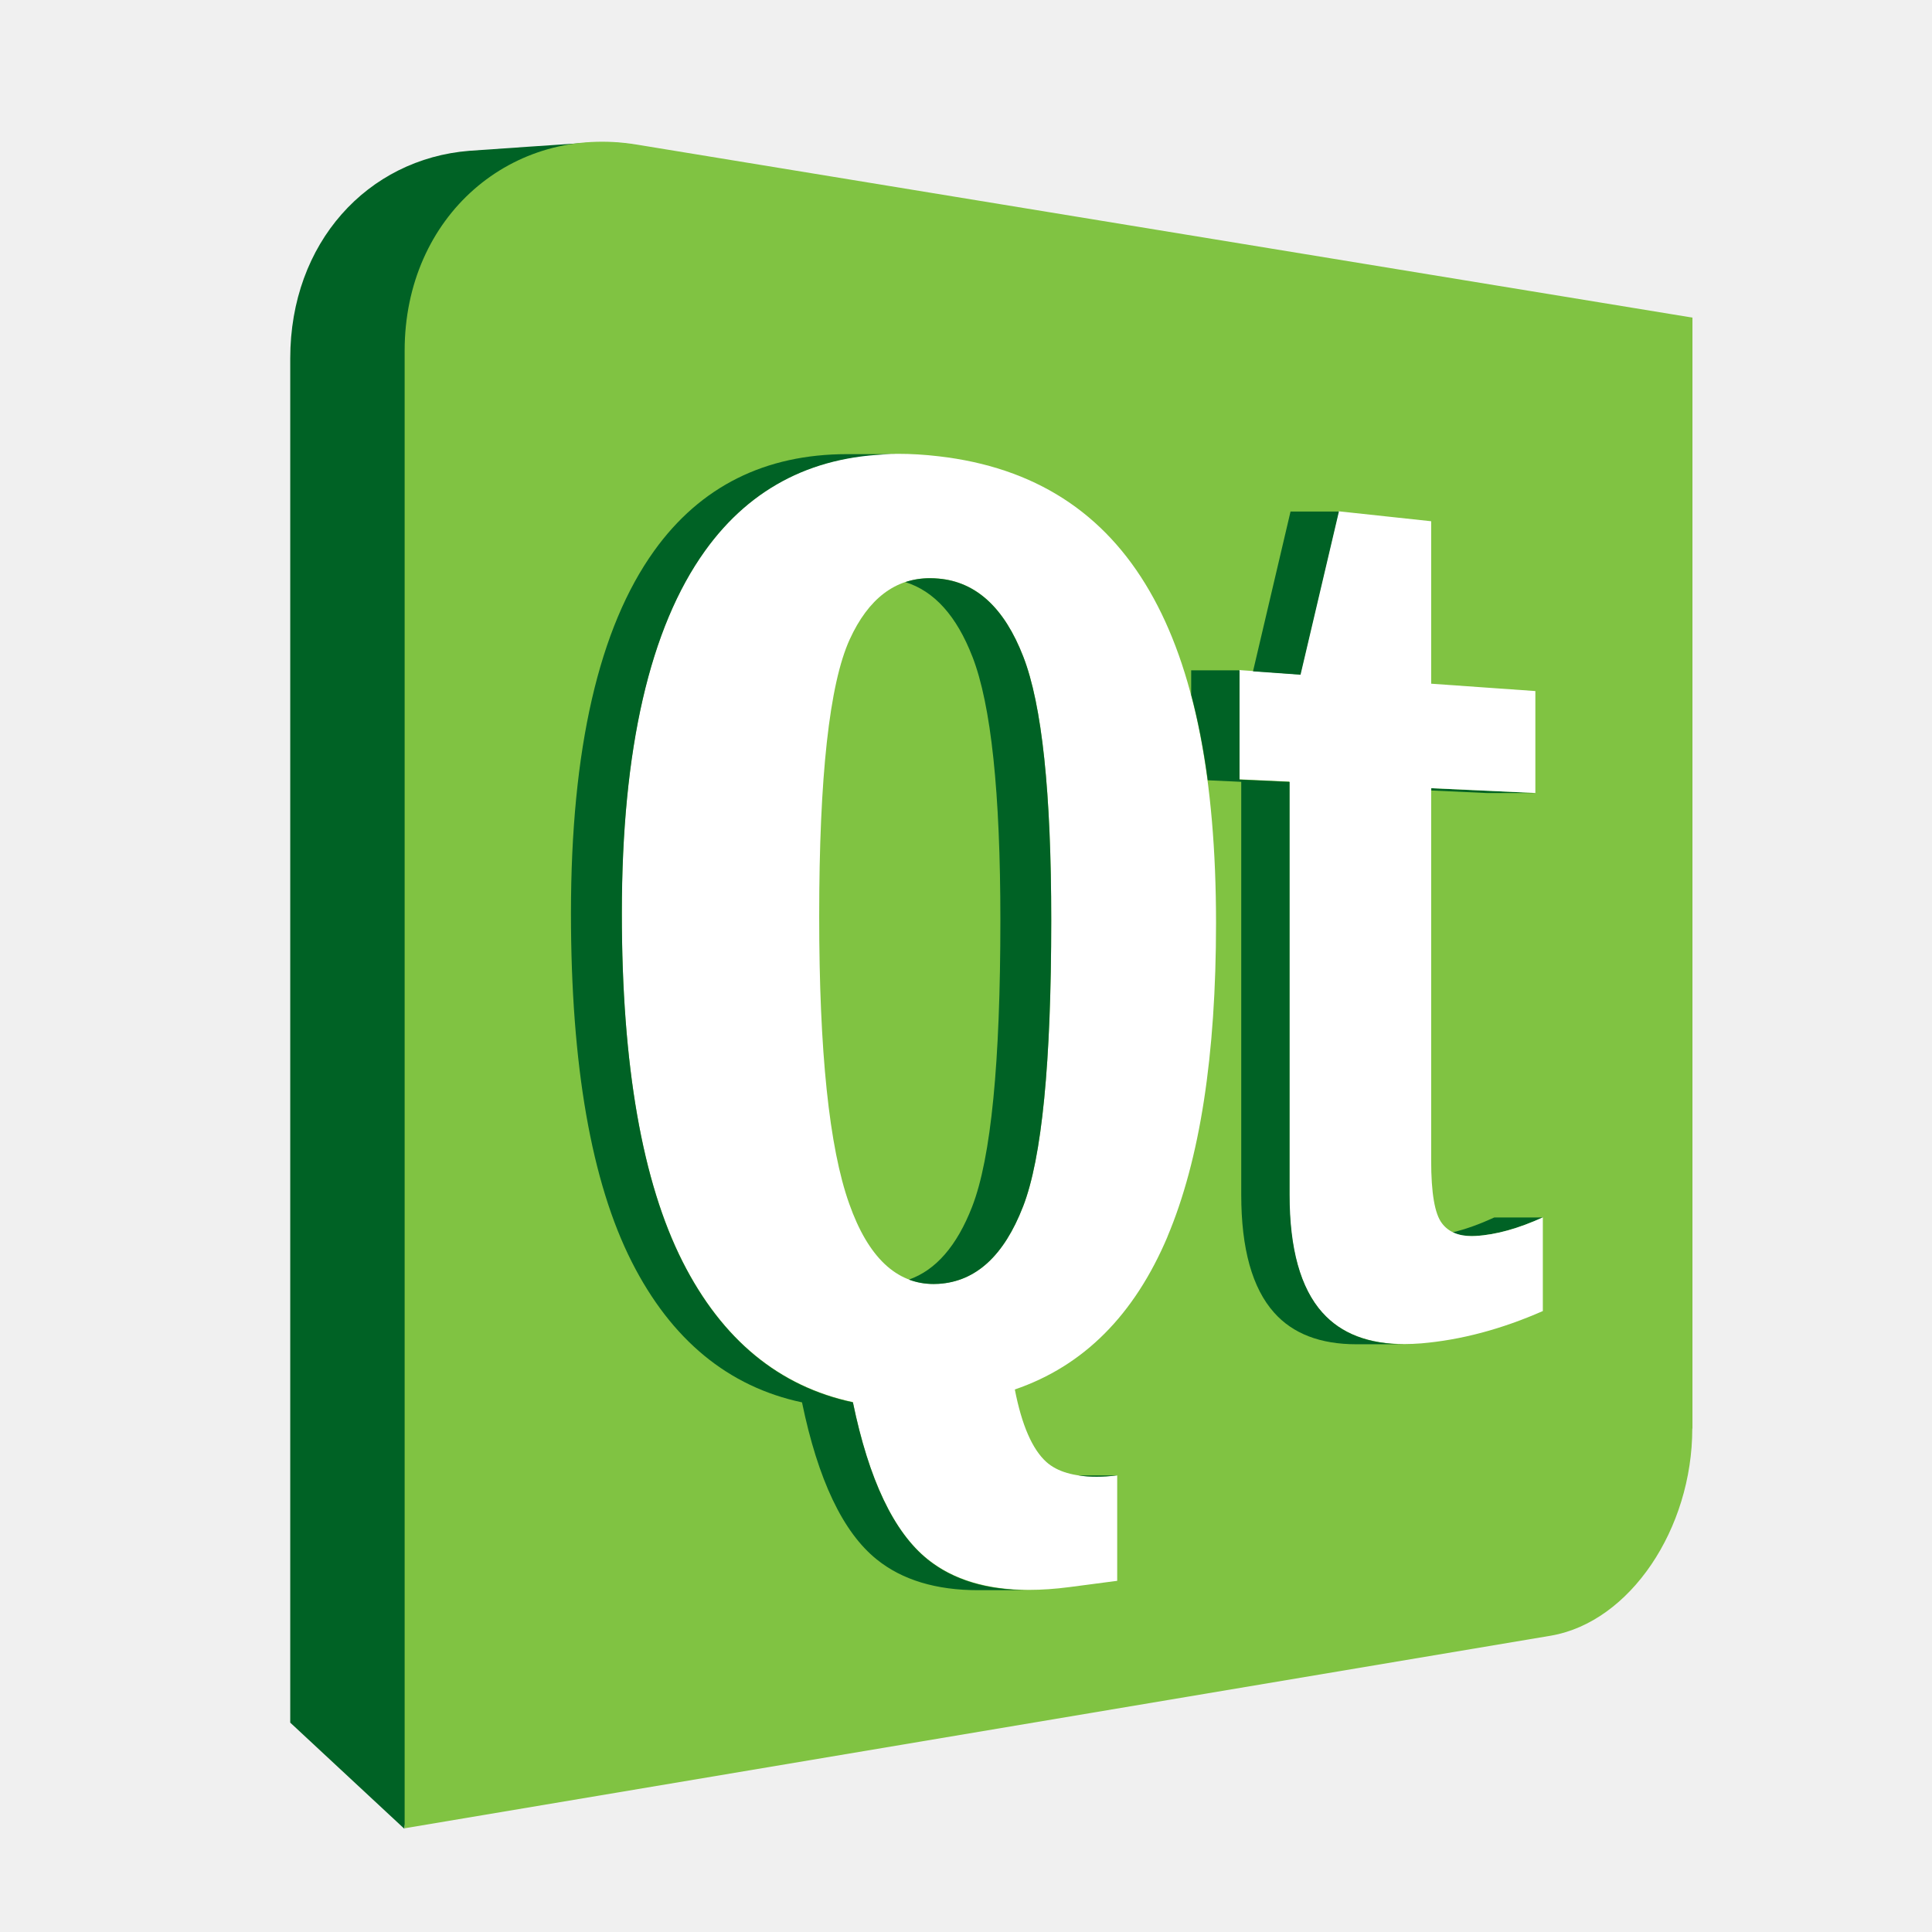
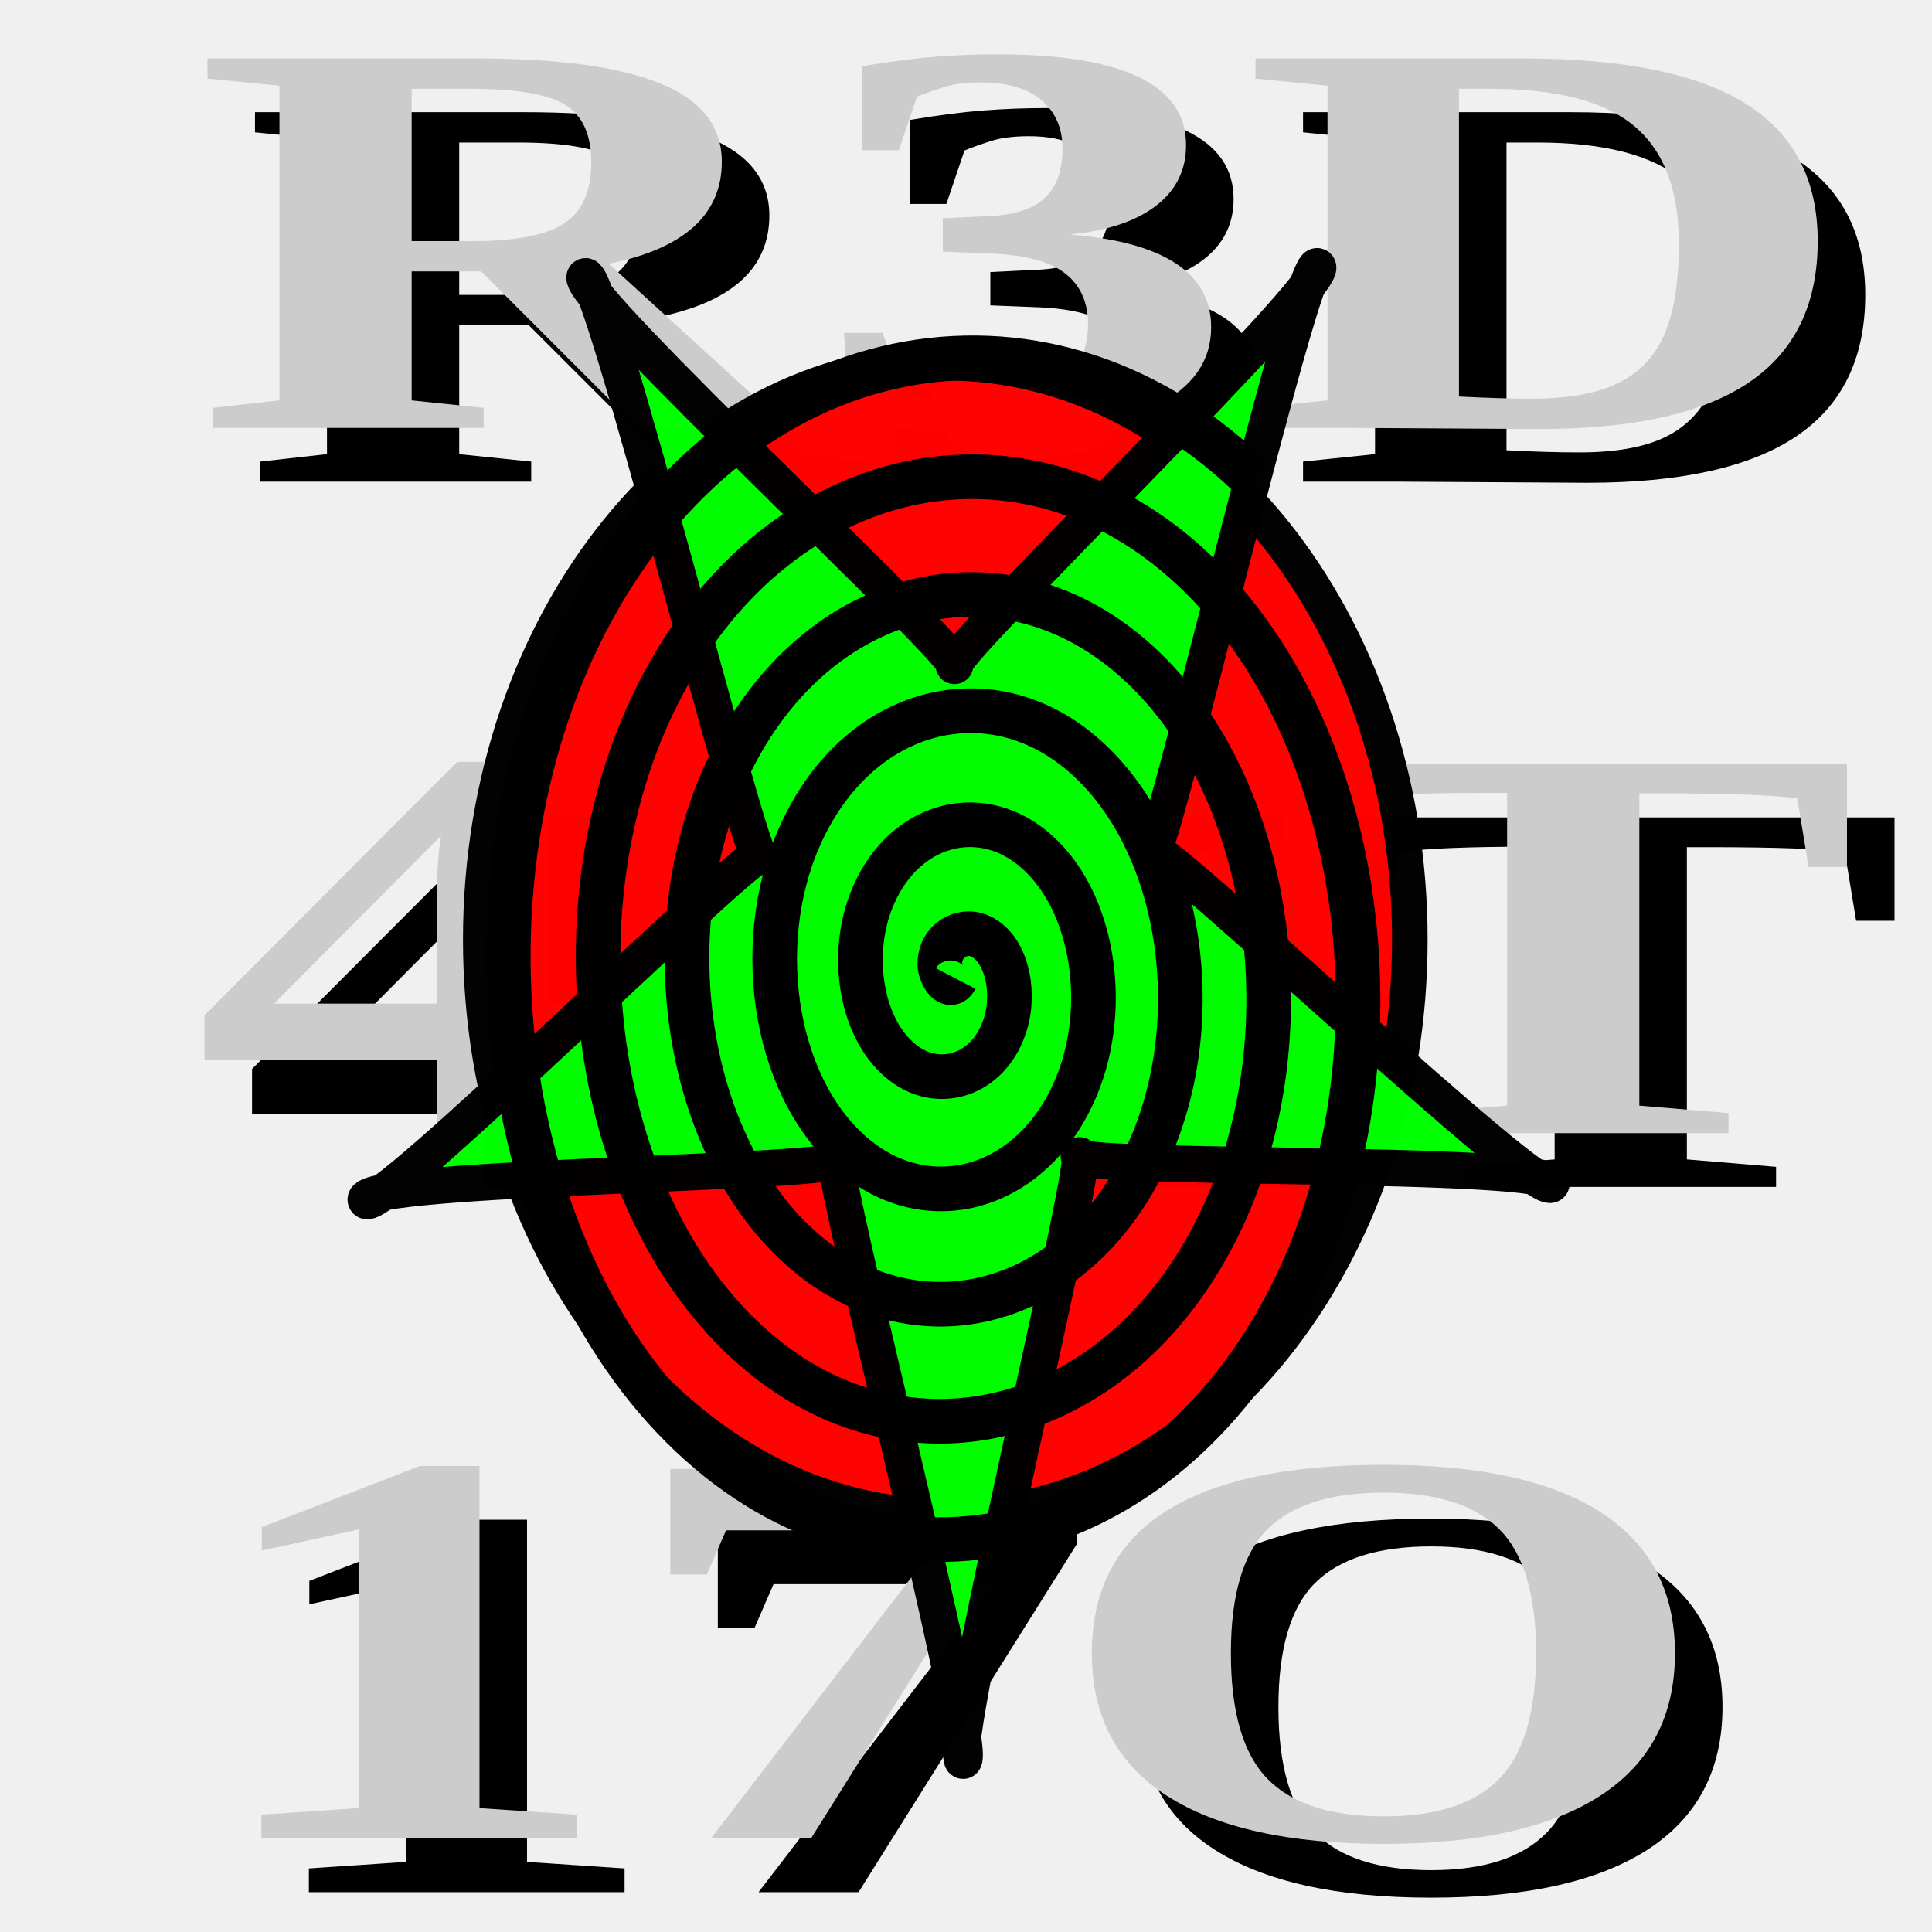
<svg xmlns="http://www.w3.org/2000/svg" height="44px" version="1.1" viewBox="0 0 44 44" width="44px" x="0px" y="0px" id="svg2">
  <defs id="defs16">
    </defs>
  <g transform="matrix(0.1830878,0,0,0.1830878,6.610095,3.23852)" id="g3">
-     <path d="M 43.09,0.359 C 40.94,0.004 38.84,-0.082 36.81,0.078 31.968,0.395 27.123,0.736 22.28,1.07 9.62,2.082 0,12.5 0,26.89 l 0,169.7 14.19,13.2 28.87,-209.42 0.03,-0.011 z" style="fill:#006225" id="path5" />
-     <path d="m 174.4,160 c 0,12.5 -7.75,24.07 -17.57,25.77 L 14.23,209.73 V 25.93 C 14.23,9.21 27.57,-2.27 43.12,0.3 l 131.3,21.52 v 138.2 z" style="fill:#80c342" id="path7" />
-     <path d="m 154.9,80.96 -12.96,-0.598 0,0.278 6.945,0.32 6.016,0 z" style="fill:#006225" id="path11" />
-     <path d="m 144.6,135.6 c 0.66,0.328 1.43,0.476 2.351,0.476 0.161,0 0.329,-0.004 0.497,-0.016 2.55,-0.148 5.32,-0.933 8.343,-2.308 h -6.015 c -1.821,0.832 -3.532,1.457 -5.176,1.848 z" style="fill:#006225" id="path13" />
-     <path id="path17" style="fill:#ffffff" d="m 91.15,132.4 c 2.351,-6.051 3.511,-17.91 3.511,-35.62 0,-15.89 -1.148,-26.82 -3.484,-32.81 -2.336,-6.027 -5.832,-9.281 -10.52,-9.691 -0.359,-0.031 -0.714,-0.051 -1.058,-0.051 -4.34,0 -7.68,2.535 -10.01,7.625 -2.52,5.543 -3.793,17.04 -3.793,34.44 0,16.82 1.238,28.75 3.734,35.75 2.356,6.672 5.879,9.976 10.5,9.976 0.207,0 0.41,-0.008 0.621,-0.019 4.633,-0.293 8.121,-3.496 10.49,-9.602 m 17.98,3.75 c -4.117,9.707 -10.39,16.06 -18.99,19 0.867,4.449 2.176,7.441 3.922,9.019 1.351,1.211 3.433,1.821 6.222,1.821 0.805,0 1.668,-0.055 2.59,-0.157 v 13.12 l -5.961,0.782 c -1.758,0.23 -3.426,0.343 -5.004,0.343 -5.218,0 -9.445,-1.265 -12.62,-3.824 -4.207,-3.379 -7.308,-9.894 -9.297,-19.54 -9.136,-1.945 -16.26,-7.754 -21.19,-17.5 -5.004,-9.902 -7.551,-24.39 -7.551,-43.34 0,-20.43 3.484,-35.51 10.34,-45.07 5.789,-8.07 13.86,-12.04 24.02,-12.04 1.629,0 3.309,0.102 5.043,0.305 11.95,1.375 20.62,7.016 26.26,16.79 5.535,9.562 8.254,23.27 8.254,41.26 0,16.48 -2,29.45 -6.043,39.02 z M 130.4,45.91 l 11.52,1.238 0,20.21 12.96,0.914 0,12.68 -12.96,-0.598 0,46.33 c 0,4.032 0.445,6.625 1.34,7.789 0.8,1.067 2.046,1.594 3.71,1.594 0.161,0 0.329,-0.004 0.497,-0.016 2.55,-0.148 5.32,-0.933 8.343,-2.308 v 11.65 c -5.136,2.258 -10.18,3.598 -15.12,4.02 -0.718,0.055 -1.41,0.086 -2.078,0.086 -4.48,0 -7.906,-1.301 -10.25,-3.934 -2.73,-3.051 -4.09,-7.949 -4.09,-14.67 V 79.535 L 118.046,79.25 V 65.66 l 7.586,0.547 4.773,-20.3 z" />
-     <path d="m 100.3,166 c 0.809,0 1.672,-0.055 2.59,-0.157 H 98.054 C 98.73,165.949 99.507,166 100.3,166 z" style="fill:#006225" id="path19" />
-     <path id="path21" style="fill:#006225" d="m 84.85,63.98 c 2.336,5.997 3.484,16.92 3.484,32.81 0,17.7 -1.16,29.57 -3.512,35.62 -1.894,4.879 -4.527,7.902 -7.863,9.07 0.965,0.368 1.992,0.551 3.078,0.551 0.207,0 0.41,-0.008 0.621,-0.019 4.633,-0.293 8.121,-3.496 10.49,-9.602 2.351,-6.051 3.511,-17.91 3.511,-35.62 0,-15.89 -1.148,-26.82 -3.484,-32.81 -2.336,-6.027 -5.832,-9.281 -10.52,-9.691 -0.359,-0.031 -0.714,-0.051 -1.058,-0.051 -1.09,0 -2.117,0.16 -3.082,0.481 h -0.004 c 3.601,1.121 6.379,4.215 8.336,9.261 z m -2.344,114.3 c -0.113,-0.05 -0.227,-0.105 -0.336,-0.16 -0.012,-0.004 -0.023,-0.012 -0.035,-0.015 -0.102,-0.051 -0.207,-0.106 -0.309,-0.157 -0.019,-0.011 -0.039,-0.019 -0.058,-0.031 -0.09,-0.051 -0.184,-0.098 -0.278,-0.148 -0.027,-0.016 -0.054,-0.036 -0.086,-0.051 -0.082,-0.043 -0.164,-0.09 -0.242,-0.137 -0.039,-0.023 -0.078,-0.047 -0.113,-0.07 -0.07,-0.039 -0.145,-0.082 -0.215,-0.125 -0.047,-0.031 -0.094,-0.059 -0.14,-0.09 -0.059,-0.039 -0.118,-0.074 -0.176,-0.113 -0.059,-0.039 -0.114,-0.075 -0.168,-0.114 -0.051,-0.031 -0.102,-0.066 -0.149,-0.097 -0.066,-0.047 -0.132,-0.094 -0.195,-0.137 -0.039,-0.027 -0.078,-0.055 -0.113,-0.082 -0.078,-0.055 -0.153,-0.113 -0.231,-0.172 -0.023,-0.016 -0.05,-0.035 -0.078,-0.055 -0.098,-0.078 -0.199,-0.156 -0.297,-0.234 -4.207,-3.379 -7.308,-9.894 -9.297,-19.54 -9.136,-1.945 -16.26,-7.754 -21.19,-17.5 -5.004,-9.902 -7.551,-24.39 -7.551,-43.34 0,-20.43 3.484,-35.51 10.34,-45.07 5.789,-8.07 13.86,-12.04 24.02,-12.04 h -6.351 c -10.15,0.008 -18.22,3.977 -24,12.04 -6.855,9.563 -10.34,24.64 -10.34,45.07 0,18.95 2.547,33.44 7.551,43.34 4.934,9.75 12.05,15.56 21.19,17.5 1.989,9.641 5.09,16.16 9.297,19.54 3.176,2.559 7.403,3.824 12.62,3.824 0.098,0 0.199,0 0.297,-0.004 h 5.539 c -3.406,-0.05 -6.383,-0.66 -8.906,-1.828 L 82.498,178.28 z M 128.4,145.6 c -2.73,-3.051 -4.09,-7.949 -4.09,-14.67 V 79.57 l -6.226,-0.285 v -13.59 h -6.016 v 3.035 c 0.871,3.273 1.555,6.82 2.063,10.64 l 4.164,0.192 v 51.36 c 0,6.723 1.367,11.62 4.09,14.67 2.343,2.633 5.765,3.934 10.25,3.934 h 6.015 c -4.48,0 -7.906,-1.301 -10.25,-3.934 z m 2.043,-99.66 -6.016,0 -4.668,19.88 5.911,0.422 4.773,-20.3 z" />
+     <text xml:space="preserve" style="font-size:86.509px;font-style:normal;font-variant:normal;font-weight:bold;font-stretch:normal;line-height:125%;letter-spacing:0px;word-spacing:0px;fill:#000000;fill-opacity:1;stroke:none;font-family:Courier 10 Pitch;-inkscape-font-specification:Courier 10 Pitch Bold" x="-5.042" y="52.05" id="text3184" transform="scale(1.23266,0.811254)">
+       <tspan x="-5.042" y="52.05" id="tspan3194">R3D</tspan>
+       <tspan x="-5.042" y="160.186" id="tspan3200">4KT</tspan>
+       <tspan x="-5.042" y="268.322" id="tspan3202">17O</tspan>
+     </text>
+     <text xml:space="preserve" style="font-size:86.509px;font-style:normal;font-variant:normal;font-weight:bold;font-stretch:normal;line-height:125%;letter-spacing:0px;word-spacing:0px;fill:#cccccc;fill-opacity:1;stroke:none;font-family:Courier 10 Pitch;-inkscape-font-specification:Courier 10 Pitch Bold" x="-9.839" y="43.806" id="text3184-4" transform="scale(1.23266,0.811254)">
+       <tspan x="-9.839" y="43.806" id="tspan3194-3">R3D</tspan>
+       <tspan x="-9.839" y="151.942" id="tspan3200-7">4KT</tspan>
+       <tspan x="-9.839" y="260.078" id="tspan3202-1">17O</tspan>
+     </text>
+     <path style="opacity:0.99;fill:#ff0000;stroke:#000000;stroke-width:4.429;stroke-miterlimit:4;stroke-opacity:1" d="m 139.264,99.194 c 0,39.635 -25.869,71.766 -57.781,71.766 -31.911,0 -57.781,-32.131 -57.781,-71.766 0,-39.636 25.869,-71.766 57.781,-71.766 31.911,0 57.781,32.131 57.781,71.766 z" id="path4035" />
+     <path style="opacity:0.99;fill:#00ff00;stroke:#000000;stroke-width:4.542;stroke-miterlimit:4;stroke-opacity:1" d="m 98.14,126.059 c 1.888,-1.851 -16.798,75.297 -14.446,75.264 2.352,-0.032 -17.547,-76.65 -15.63,-74.851 1.917,1.799 -59.412,2.168 -58.662,5.112 0.75,2.944 49.774,-45.726 49.07,-42.763 -0.704,2.964 -19.921,-73.957 -21.809,-72.105 -1.888,1.851 48.309,48.39 45.957,48.422 -2.352,0.032 47.1,-47.876 45.184,-49.675 -1.917,-1.799 -19.917,75.633 -20.667,72.689 -0.75,-2.944 49.03,44.368 49.734,41.404 0.704,-2.964 -60.618,-1.646 -58.73,-3.498 z" id="path3067" />
+     <path style="fill:none;stroke:#000000;stroke-width:5.551;stroke-linecap:butt;stroke-linejoin:miter;stroke-miterlimit:4;stroke-opacity:1" d="m 82.775,104.028 c -0.806,1.548 -1.991,-0.72 -1.977,-1.795 0.04,-3.097 2.862,-4.306 4.771,-3.573 3.489,1.338 4.666,6.877 3.402,10.995 -1.882,6.134 -7.626,8.084 -11.943,5.412 -5.819,-3.602 -7.603,-13.321 -4.795,-20.61 3.565,-9.255 12.576,-12.022 19.301,-7.257 8.207,5.815 10.616,19.926 6.197,30.41 -5.242,12.435 -17.617,16.035 -26.773,9.116 -10.631,-8.034 -13.675,-26.628 -7.61,-40.336 6.927,-15.655 22.72,-20.098 34.326,-10.988 13.081,10.266 16.766,33.401 9.032,50.358 -8.622,18.904 -27.87,24.197 -41.945,12.872 -15.55,-12.512 -19.882,-40.23 -10.462,-60.458 10.327,-22.177 33.059,-28.326 49.619,-14.765 18.036,14.77 23.018,47.105 11.899,70.623 -12.042,25.47 -38.281,32.48 -57.338,16.668 -20.536,-17.04 -26.172,-54.021 -13.343,-80.846 13.764,-28.78 43.531,-36.656 65.098,-18.578 23.049,19.32 29.341,60.972 14.792,91.119 -15.494,32.106 -48.806,40.852 -72.893,20.497 -25.572,-21.61 -32.525,-67.953 -16.247,-101.436 17.231,-35.445 54.103,-45.064 80.721,-22.421 1.053,0.896 2.085,1.835 3.093,2.817" id="path3937" />
+     <text xml:space="preserve" style="font-size:10px;font-style:normal;font-weight:normal;line-height:125%;letter-spacing:0px;word-spacing:0px;fill:#000000;fill-opacity:1;stroke:none;font-family:Courier 10 Pitch;-inkscape-font-specification:Courier 10 Pitch;font-stretch:normal;font-variant:normal" x="15.864" y="3.651" id="text3180" transform="matrix(5.461861,0,0,5.461861,-36.10342,-17.68835)">
+       <tspan id="tspan3182" x="15.864" y="3.651" />
+     </text>
  </g>
</svg>
